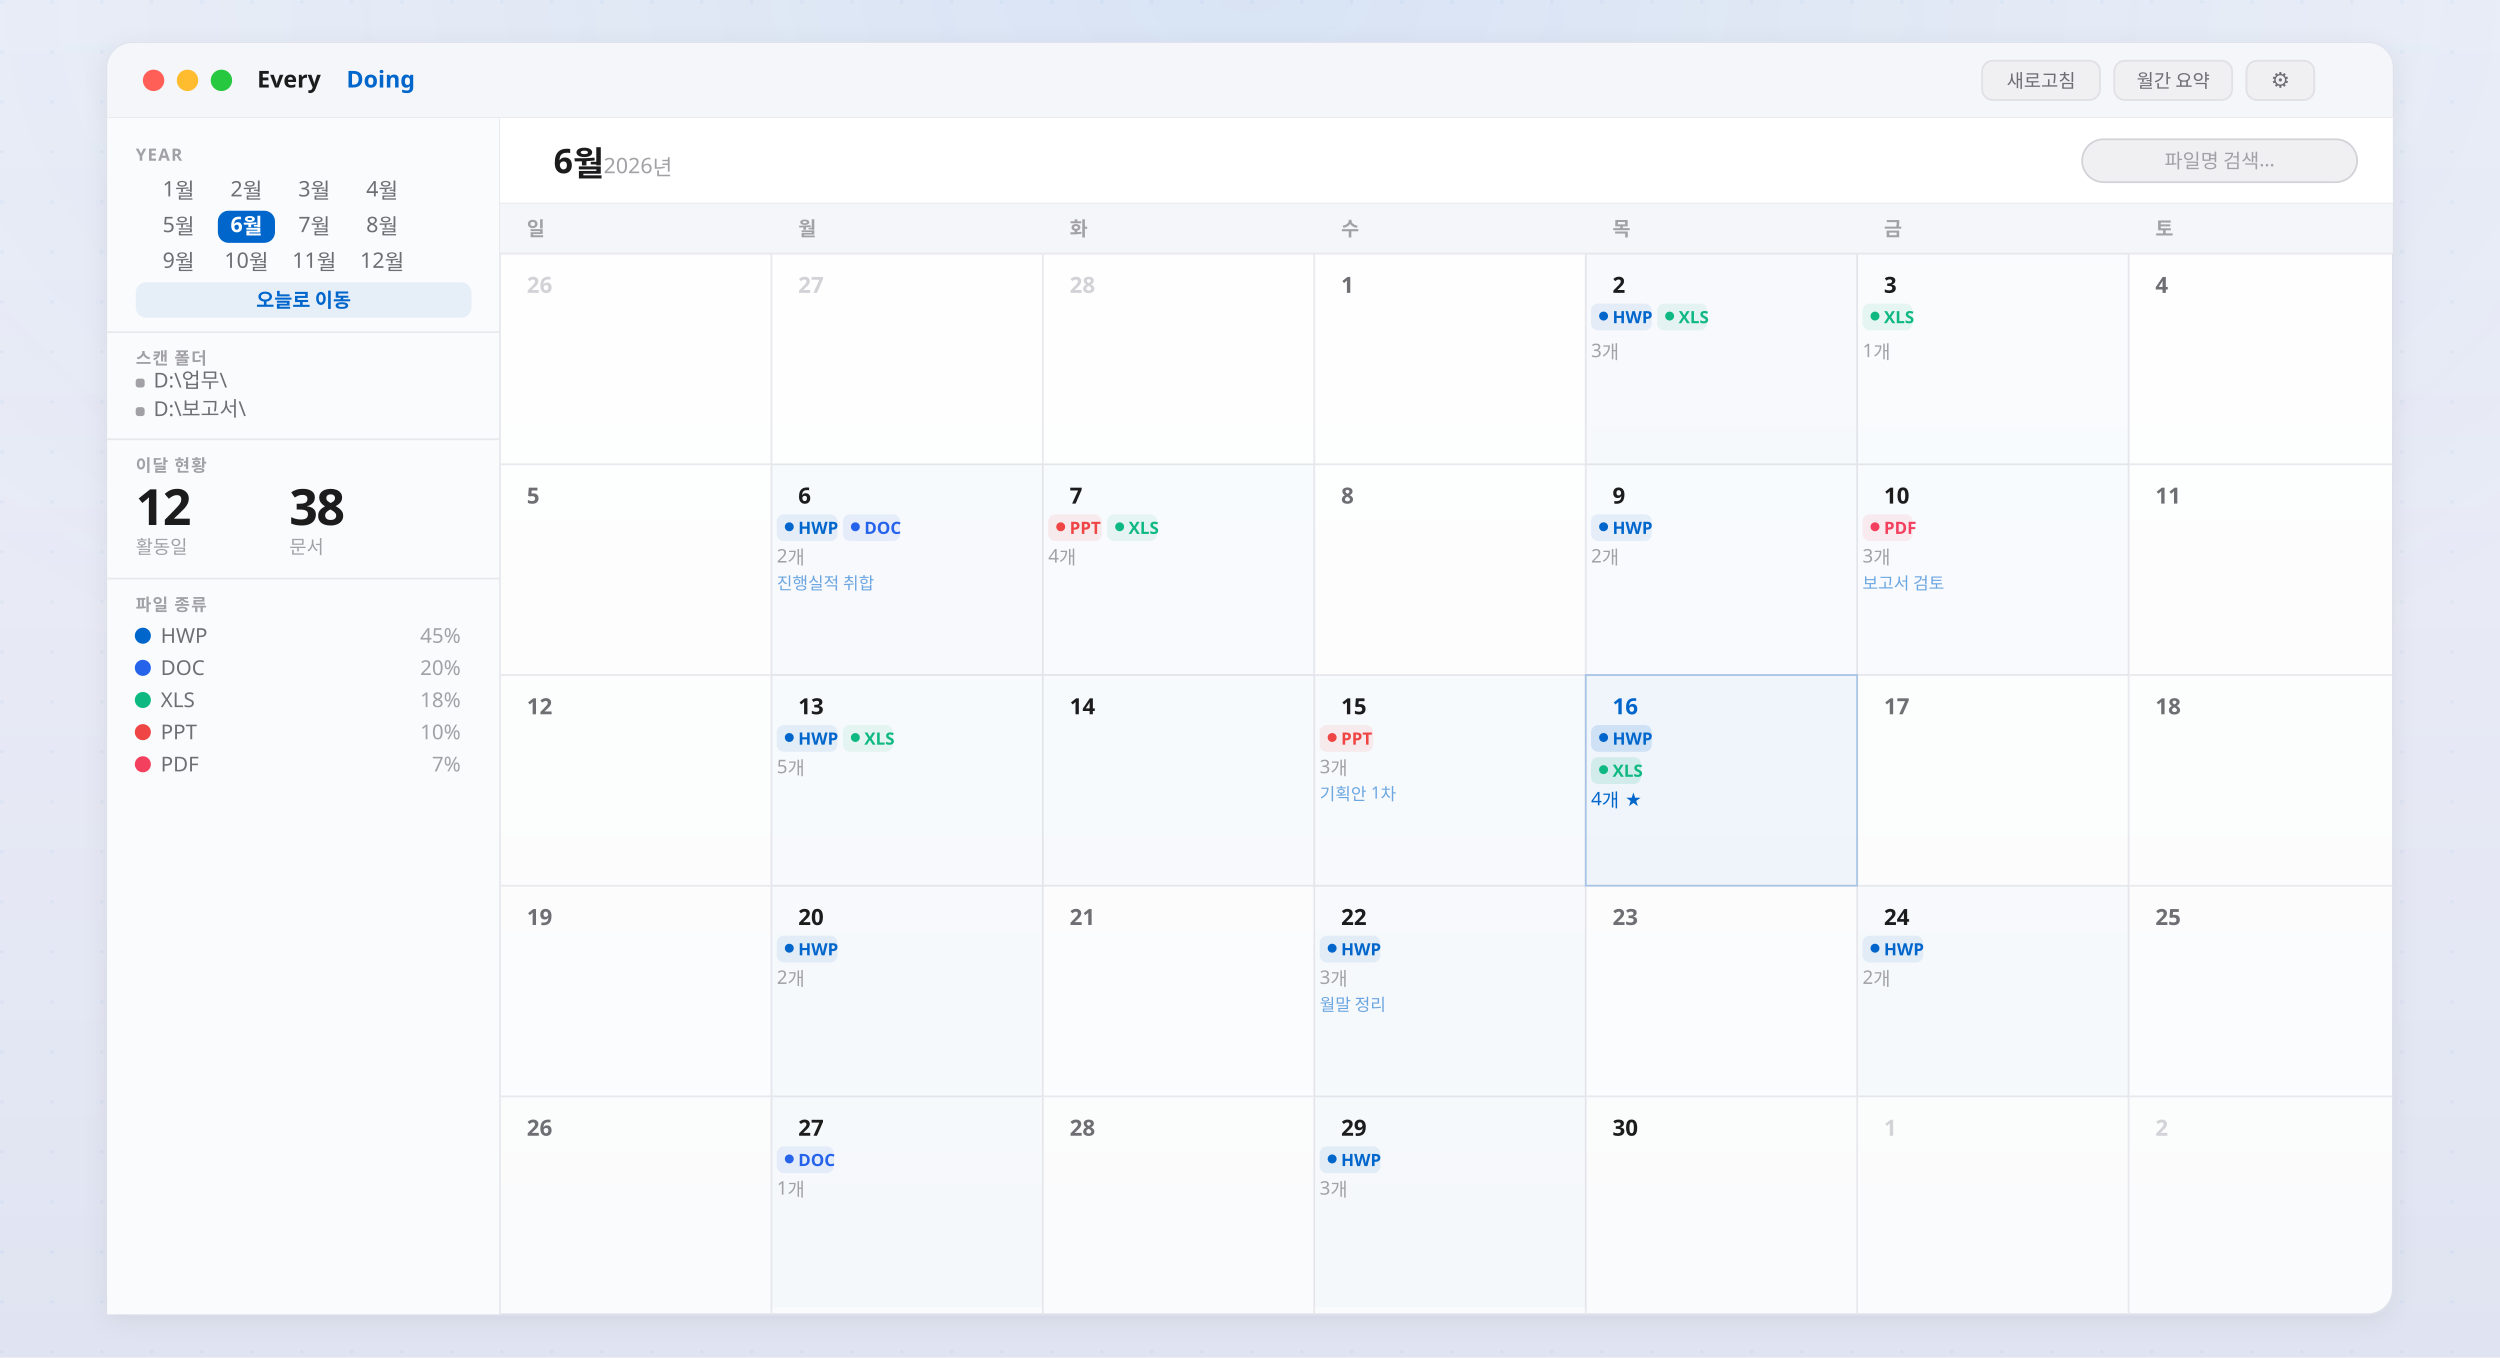
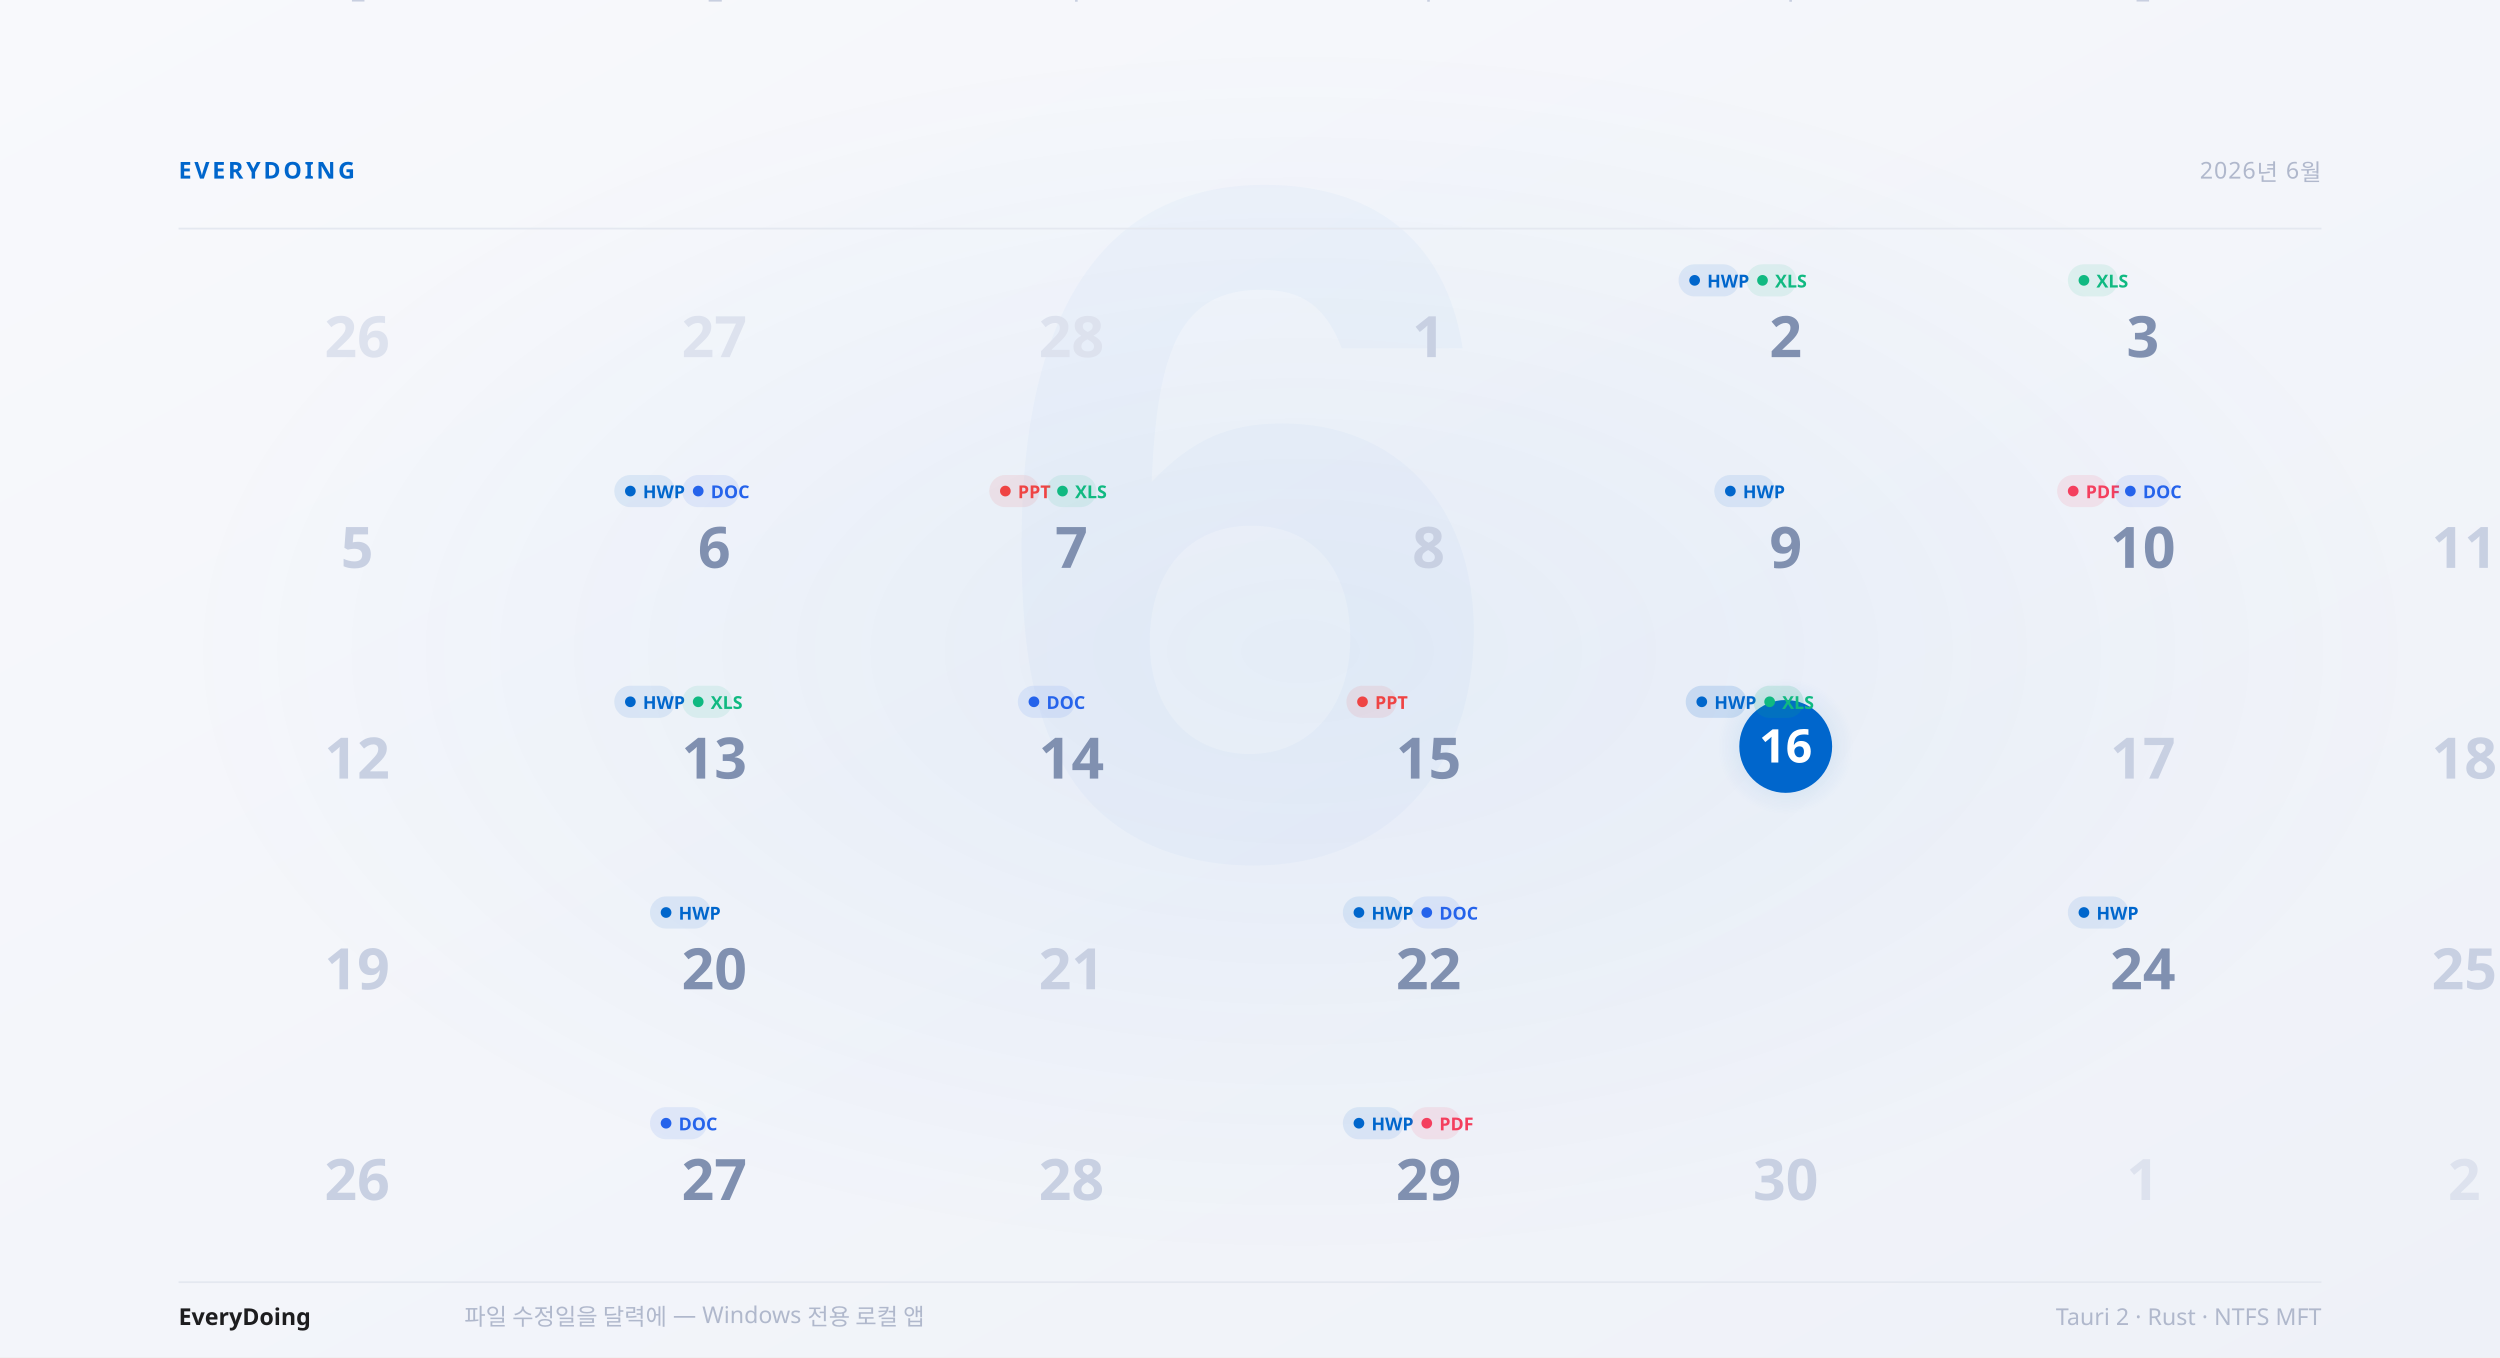
<svg xmlns="http://www.w3.org/2000/svg" width="1400" height="760" viewBox="0 0 1400 760">
  <defs>
-     <linearGradient id="bg" x1="0" y1="0" x2="0" y2="1">
-       <stop offset="0%" stop-color="#eef0f8" />
-       <stop offset="100%" stop-color="#e0e4f2" />
+     <linearGradient id="bg" x1="0" y1="0" x2="1" y2="1">
+       <stop offset="0%" stop-color="#f8f9fc" />
+       <stop offset="100%" stop-color="#eef1f8" />
    </linearGradient>
-     <radialGradient id="bgblue" cx="50%" cy="0%" r="65%">
-       <stop offset="0%" stop-color="#0066cc" stop-opacity="0.09" />
+     <radialGradient id="spot" cx="52%" cy="48%" r="45%">
+       <stop offset="0%" stop-color="#0066cc" stop-opacity="0.06" />
      <stop offset="100%" stop-color="#0066cc" stop-opacity="0" />
    </radialGradient>
-     <pattern id="dots" x="0" y="0" width="28" height="28" patternUnits="userSpaceOnUse">
-       <circle cx="1" cy="1" r="1" fill="#0066cc" opacity="0.05" />
-     </pattern>
-     <filter id="winshadow" x="-6%" y="-4%" width="112%" height="116%">
-       <feDropShadow dx="0" dy="14" stdDeviation="28" flood-color="#1d1d1f" flood-opacity="0.15" />
-       <feDropShadow dx="0" dy="3" stdDeviation="7" flood-color="#1d1d1f" flood-opacity="0.07" />
-     </filter>
-     <linearGradient id="winbg" x1="0" y1="0" x2="0" y2="1">
-       <stop offset="0%" stop-color="#ffffff" />
-       <stop offset="100%" stop-color="#fafbfc" />
-     </linearGradient>
+     <radialGradient id="todayglow" cx="50%" cy="50%" r="50%">
+       <stop offset="0%" stop-color="#0066cc" stop-opacity="0.18" />
+       <stop offset="100%" stop-color="#0066cc" stop-opacity="0" />
+     </radialGradient>
  </defs>
  <rect width="1400" height="760" fill="url(#bg)" />
-   <rect width="1400" height="760" fill="url(#bgblue)" />
-   <rect width="1400" height="760" fill="url(#dots)" />
-   <g filter="url(#winshadow)">
-     <rect x="60" y="24" width="1280" height="712" rx="14" fill="url(#winbg)" stroke="#dde0ea" stroke-width="1" />
-     <rect x="60" y="24" width="1280" height="42" rx="14" fill="#f5f6f9" />
-     <rect x="60" y="50" width="1280" height="16" fill="#f5f6f9" />
-     <line x1="60" y1="66" x2="1340" y2="66" stroke="#e8e8ed" stroke-width="1" />
-     <circle cx="86" cy="45" r="6" fill="#ff5f57" />
-     <circle cx="105" cy="45" r="6" fill="#febc2e" />
-     <circle cx="124" cy="45" r="6" fill="#28c840" />
-     <text x="144" y="49" font-family="'Malgun Gothic','Apple SD Gothic Neo',sans-serif" font-size="13" font-weight="700" fill="#1d1d1f">Every</text>
-     <text x="194" y="49" font-family="'Malgun Gothic','Apple SD Gothic Neo',sans-serif" font-size="13" font-weight="700" fill="#0066cc">Doing</text>
-     <rect x="1110" y="34" width="66" height="22" rx="6" fill="#f0f0f3" stroke="#e0e0e5" stroke-width="1" />
-     <text x="1143" y="49" font-family="'Malgun Gothic',sans-serif" font-size="10.5" fill="#6e6e73" text-anchor="middle">새로고침</text>
-     <rect x="1184" y="34" width="66" height="22" rx="6" fill="#f0f0f3" stroke="#e0e0e5" stroke-width="1" />
-     <text x="1217" y="49" font-family="'Malgun Gothic',sans-serif" font-size="10.5" fill="#6e6e73" text-anchor="middle">월간 요약</text>
-     <rect x="1258" y="34" width="38" height="22" rx="6" fill="#f0f0f3" stroke="#e0e0e5" stroke-width="1" />
-     <text x="1277" y="49" font-family="sans-serif" font-size="12" fill="#6e6e73" text-anchor="middle">⚙</text>
-     <rect x="60" y="66" width="220" height="670" fill="#fafbfc" />
-     <line x1="280" y1="66" x2="280" y2="736" stroke="#e8e8ed" stroke-width="1" />
-     <text x="76" y="90" font-family="'Malgun Gothic',sans-serif" font-size="9.5" font-weight="700" fill="#a1a1a6" letter-spacing="0.07em">YEAR</text>
-     <g font-family="'Malgun Gothic',sans-serif" font-size="12" text-anchor="middle" fill="#6e6e73">
-       <text x="100" y="110">1월</text>
-       <text x="138" y="110">2월</text>
-       <text x="176" y="110">3월</text>
-       <text x="214" y="110">4월</text>
-       <text x="100" y="130">5월</text>
-       <rect x="122" y="118" width="32" height="18" rx="6" fill="#0066cc" />
-       <text x="138" y="130" fill="white" font-weight="700">6월</text>
-       <text x="176" y="130">7월</text>
-       <text x="214" y="130">8월</text>
-       <text x="100" y="150">9월</text>
-       <text x="138" y="150">10월</text>
-       <text x="176" y="150">11월</text>
-       <text x="214" y="150">12월</text>
-     </g>
-     <rect x="76" y="158" width="188" height="20" rx="6" fill="#0066cc14" />
-     <text x="170" y="172" font-family="'Malgun Gothic',sans-serif" font-size="11" font-weight="700" fill="#0066cc" text-anchor="middle">오늘로 이동</text>
-     <line x1="60" y1="186" x2="280" y2="186" stroke="#e8e8ed" stroke-width="1" />
-     <text x="76" y="204" font-family="'Malgun Gothic',sans-serif" font-size="9.5" font-weight="700" fill="#a1a1a6" letter-spacing="0.07em">스캔 폴더</text>
-     <rect x="76" y="212" width="5" height="5" rx="1.5" fill="#a1a1a6" />
-     <text x="86" y="217" font-family="'Malgun Gothic',sans-serif" font-size="11.5" fill="#6e6e73">D:\업무\</text>
-     <rect x="76" y="228" width="5" height="5" rx="1.5" fill="#a1a1a6" />
-     <text x="86" y="233" font-family="'Malgun Gothic',sans-serif" font-size="11.5" fill="#6e6e73">D:\보고서\</text>
-     <line x1="60" y1="246" x2="280" y2="246" stroke="#e8e8ed" stroke-width="1" />
-     <text x="76" y="264" font-family="'Malgun Gothic',sans-serif" font-size="9.5" font-weight="700" fill="#a1a1a6" letter-spacing="0.07em">이달 현황</text>
-     <text x="76" y="294" font-family="'Malgun Gothic',sans-serif" font-size="28" font-weight="700" fill="#1d1d1f" letter-spacing="-0.03em">12</text>
-     <text x="76" y="310" font-family="'Malgun Gothic',sans-serif" font-size="10.5" fill="#a1a1a6">활동일</text>
-     <text x="162" y="294" font-family="'Malgun Gothic',sans-serif" font-size="28" font-weight="700" fill="#1d1d1f" letter-spacing="-0.03em">38</text>
-     <text x="162" y="310" font-family="'Malgun Gothic',sans-serif" font-size="10.5" fill="#a1a1a6">문서</text>
-     <line x1="60" y1="324" x2="280" y2="324" stroke="#e8e8ed" stroke-width="1" />
-     <text x="76" y="342" font-family="'Malgun Gothic',sans-serif" font-size="9.5" font-weight="700" fill="#a1a1a6" letter-spacing="0.07em">파일 종류</text>
-     <g font-family="'Malgun Gothic',sans-serif" font-size="11.5" fill="#6e6e73">
-       <circle cx="80" cy="356" r="4.5" fill="#0066cc" />
-       <text x="90" y="360">HWP</text>
-       <text x="258" y="360" fill="#a1a1a6" text-anchor="end">45%</text>
-       <circle cx="80" cy="374" r="4.5" fill="#2563eb" />
-       <text x="90" y="378">DOC</text>
-       <text x="258" y="378" fill="#a1a1a6" text-anchor="end">20%</text>
-       <circle cx="80" cy="392" r="4.5" fill="#10b981" />
-       <text x="90" y="396">XLS</text>
-       <text x="258" y="396" fill="#a1a1a6" text-anchor="end">18%</text>
-       <circle cx="80" cy="410" r="4.5" fill="#ef4444" />
-       <text x="90" y="414">PPT</text>
-       <text x="258" y="414" fill="#a1a1a6" text-anchor="end">10%</text>
-       <circle cx="80" cy="428" r="4.5" fill="#f43f5e" />
-       <text x="90" y="432">PDF</text>
-       <text x="258" y="432" fill="#a1a1a6" text-anchor="end"> 7%</text>
-     </g>
-     <rect x="280" y="66" width="1060" height="48" fill="#ffffff" />
-     <line x1="280" y1="114" x2="1340" y2="114" stroke="#e8e8ed" stroke-width="1" />
-     <text x="310" y="97" font-family="'Malgun Gothic',sans-serif" font-size="19" font-weight="700" fill="#1d1d1f">6월</text>
-     <text x="338" y="97" font-family="'Malgun Gothic',sans-serif" font-size="12" fill="#a1a1a6">2026년</text>
-     <rect x="1166" y="78" width="154" height="24" rx="12" fill="#f0f0f3" stroke="#d2d2d7" stroke-width="1" />
-     <text x="1243" y="94" font-family="'Malgun Gothic',sans-serif" font-size="11" fill="#a1a1a6" text-anchor="middle">파일명 검색…</text>
-     <rect x="280" y="114" width="1060" height="28" fill="#f5f6f9" />
-     <line x1="280" y1="142" x2="1340" y2="142" stroke="#e8e8ed" stroke-width="1" />
-     <g font-family="'Malgun Gothic',sans-serif" font-size="11" font-weight="700" fill="#a1a1a6">
-       <text x="295" y="132">일</text>
-       <text x="447" y="132">월</text>
-       <text x="599" y="132">화</text>
-       <text x="751" y="132">수</text>
-       <text x="903" y="132">목</text>
-       <text x="1055" y="132">금</text>
-       <text x="1207" y="132">토</text>
-     </g>
-     <g stroke="#e8e8ed" stroke-width="1">
-       <line x1="432" y1="142" x2="432" y2="736" />
-       <line x1="584" y1="142" x2="584" y2="736" />
-       <line x1="736" y1="142" x2="736" y2="736" />
-       <line x1="888" y1="142" x2="888" y2="736" />
-       <line x1="1040" y1="142" x2="1040" y2="736" />
-       <line x1="1192" y1="142" x2="1192" y2="736" />
-       <line x1="280" y1="260" x2="1340" y2="260" />
-       <line x1="280" y1="378" x2="1340" y2="378" />
-       <line x1="280" y1="496" x2="1340" y2="496" />
-       <line x1="280" y1="614" x2="1340" y2="614" />
-     </g>
-     <rect x="888" y="142" width="152" height="118" fill="#0066cc07" />
-     <rect x="1040" y="142" width="152" height="118" fill="#0066cc05" />
-     <rect x="432" y="260" width="152" height="118" fill="#0066cc06" />
-     <rect x="584" y="260" width="152" height="118" fill="#0066cc05" />
-     <rect x="888" y="260" width="152" height="118" fill="#0066cc05" />
-     <rect x="1040" y="260" width="152" height="118" fill="#0066cc05" />
-     <rect x="432" y="378" width="152" height="118" fill="#0066cc05" />
-     <rect x="584" y="378" width="152" height="118" fill="#0066cc05" />
-     <rect x="736" y="378" width="152" height="118" fill="#0066cc05" />
-     <rect x="888" y="378" width="152" height="118" fill="#0066cc0d" stroke="#0066cc40" stroke-width="1" />
-     <rect x="432" y="496" width="152" height="118" fill="#0066cc05" />
-     <rect x="736" y="496" width="152" height="118" fill="#0066cc05" />
-     <rect x="1040" y="496" width="152" height="118" fill="#0066cc05" />
-     <rect x="432" y="614" width="152" height="118" fill="#0066cc05" />
-     <rect x="736" y="614" width="152" height="118" fill="#0066cc05" />
-     <g font-family="'Malgun Gothic',sans-serif" font-size="12.5" font-weight="700">
-       <text x="295" y="164" fill="#d2d2d7">26</text>
-       <text x="447" y="164" fill="#d2d2d7">27</text>
-       <text x="599" y="164" fill="#d2d2d7">28</text>
-       <text x="751" y="164" fill="#6e6e73">1</text>
-       <text x="903" y="164" fill="#1d1d1f">2</text>
-       <text x="1055" y="164" fill="#1d1d1f">3</text>
-       <text x="1207" y="164" fill="#6e6e73">4</text>
-       <text x="295" y="282" fill="#6e6e73">5</text>
-       <text x="447" y="282" fill="#1d1d1f">6</text>
-       <text x="599" y="282" fill="#1d1d1f">7</text>
-       <text x="751" y="282" fill="#6e6e73">8</text>
-       <text x="903" y="282" fill="#1d1d1f">9</text>
-       <text x="1055" y="282" fill="#1d1d1f">10</text>
-       <text x="1207" y="282" fill="#6e6e73">11</text>
-       <text x="295" y="400" fill="#6e6e73">12</text>
-       <text x="447" y="400" fill="#1d1d1f">13</text>
-       <text x="599" y="400" fill="#1d1d1f">14</text>
-       <text x="751" y="400" fill="#1d1d1f">15</text>
-       <text x="903" y="400" fill="#0066cc">16</text>
-       <text x="1055" y="400" fill="#6e6e73">17</text>
-       <text x="1207" y="400" fill="#6e6e73">18</text>
-       <text x="295" y="518" fill="#6e6e73">19</text>
-       <text x="447" y="518" fill="#1d1d1f">20</text>
-       <text x="599" y="518" fill="#6e6e73">21</text>
-       <text x="751" y="518" fill="#1d1d1f">22</text>
-       <text x="903" y="518" fill="#6e6e73">23</text>
-       <text x="1055" y="518" fill="#1d1d1f">24</text>
-       <text x="1207" y="518" fill="#6e6e73">25</text>
-       <text x="295" y="636" fill="#6e6e73">26</text>
-       <text x="447" y="636" fill="#1d1d1f">27</text>
-       <text x="599" y="636" fill="#6e6e73">28</text>
-       <text x="751" y="636" fill="#1d1d1f">29</text>
-       <text x="903" y="636" fill="#1d1d1f">30</text>
-       <text x="1055" y="636" fill="#d2d2d7">1</text>
-       <text x="1207" y="636" fill="#d2d2d7">2</text>
-     </g>
-     <rect x="891" y="170" width="34" height="15" rx="4" fill="#0066cc15" />
-     <circle cx="898" cy="177" r="2.5" fill="#0066cc" />
-     <text x="903" y="181" font-family="sans-serif" font-size="9.5" font-weight="700" fill="#0066cc">HWP</text>
-     <rect x="928" y="170" width="28" height="15" rx="4" fill="#10b98115" />
-     <circle cx="935" cy="177" r="2.5" fill="#10b981" />
-     <text x="940" y="181" font-family="sans-serif" font-size="9.5" font-weight="700" fill="#10b981">XLS</text>
-     <text x="891" y="200" font-family="'Malgun Gothic',sans-serif" font-size="10.5" fill="#a1a1a6">3개</text>
-     <rect x="1043" y="170" width="28" height="15" rx="4" fill="#10b98115" />
-     <circle cx="1050" cy="177" r="2.5" fill="#10b981" />
-     <text x="1055" y="181" font-family="sans-serif" font-size="9.5" font-weight="700" fill="#10b981">XLS</text>
-     <text x="1043" y="200" font-family="'Malgun Gothic',sans-serif" font-size="10.5" fill="#a1a1a6">1개</text>
-     <rect x="435" y="288" width="34" height="15" rx="4" fill="#0066cc15" />
-     <circle cx="442" cy="295" r="2.5" fill="#0066cc" />
-     <text x="447" y="299" font-family="sans-serif" font-size="9.5" font-weight="700" fill="#0066cc">HWP</text>
-     <rect x="472" y="288" width="32" height="15" rx="4" fill="#2563eb15" />
-     <circle cx="479" cy="295" r="2.5" fill="#2563eb" />
-     <text x="484" y="299" font-family="sans-serif" font-size="9.5" font-weight="700" fill="#2563eb">DOC</text>
-     <text x="435" y="315" font-family="'Malgun Gothic',sans-serif" font-size="10.5" fill="#a1a1a6">2개</text>
-     <text x="435" y="330" font-family="'Malgun Gothic',sans-serif" font-size="9.5" fill="#0066cc90">진행실적 취합</text>
-     <rect x="587" y="288" width="30" height="15" rx="4" fill="#ef444415" />
-     <circle cx="594" cy="295" r="2.5" fill="#ef4444" />
-     <text x="599" y="299" font-family="sans-serif" font-size="9.5" font-weight="700" fill="#ef4444">PPT</text>
-     <rect x="620" y="288" width="28" height="15" rx="4" fill="#10b98115" />
-     <circle cx="627" cy="295" r="2.5" fill="#10b981" />
-     <text x="632" y="299" font-family="sans-serif" font-size="9.5" font-weight="700" fill="#10b981">XLS</text>
-     <text x="587" y="315" font-family="'Malgun Gothic',sans-serif" font-size="10.5" fill="#a1a1a6">4개</text>
-     <rect x="891" y="288" width="34" height="15" rx="4" fill="#0066cc15" />
-     <circle cx="898" cy="295" r="2.5" fill="#0066cc" />
-     <text x="903" y="299" font-family="sans-serif" font-size="9.5" font-weight="700" fill="#0066cc">HWP</text>
-     <text x="891" y="315" font-family="'Malgun Gothic',sans-serif" font-size="10.5" fill="#a1a1a6">2개</text>
-     <rect x="1043" y="288" width="28" height="15" rx="4" fill="#f43f5e15" />
-     <circle cx="1050" cy="295" r="2.5" fill="#f43f5e" />
-     <text x="1055" y="299" font-family="sans-serif" font-size="9.5" font-weight="700" fill="#f43f5e">PDF</text>
-     <text x="1043" y="315" font-family="'Malgun Gothic',sans-serif" font-size="10.5" fill="#a1a1a6">3개</text>
-     <text x="1043" y="330" font-family="'Malgun Gothic',sans-serif" font-size="9.5" fill="#0066cc90">보고서 검토</text>
-     <rect x="435" y="406" width="34" height="15" rx="4" fill="#0066cc15" />
-     <circle cx="442" cy="413" r="2.5" fill="#0066cc" />
-     <text x="447" y="417" font-family="sans-serif" font-size="9.5" font-weight="700" fill="#0066cc">HWP</text>
-     <rect x="472" y="406" width="28" height="15" rx="4" fill="#10b98115" />
-     <circle cx="479" cy="413" r="2.5" fill="#10b981" />
-     <text x="484" y="417" font-family="sans-serif" font-size="9.5" font-weight="700" fill="#10b981">XLS</text>
-     <text x="435" y="433" font-family="'Malgun Gothic',sans-serif" font-size="10.5" fill="#a1a1a6">5개</text>
-     <rect x="739" y="406" width="30" height="15" rx="4" fill="#ef444415" />
-     <circle cx="746" cy="413" r="2.5" fill="#ef4444" />
-     <text x="751" y="417" font-family="sans-serif" font-size="9.5" font-weight="700" fill="#ef4444">PPT</text>
-     <text x="739" y="433" font-family="'Malgun Gothic',sans-serif" font-size="10.5" fill="#a1a1a6">3개</text>
-     <text x="739" y="448" font-family="'Malgun Gothic',sans-serif" font-size="9.5" fill="#0066cc90">기획안 1차</text>
-     <rect x="891" y="406" width="34" height="15" rx="4" fill="#0066cc22" />
-     <circle cx="898" cy="413" r="2.5" fill="#0066cc" />
-     <text x="903" y="417" font-family="sans-serif" font-size="9.5" font-weight="700" fill="#0066cc">HWP</text>
-     <rect x="891" y="424" width="28" height="15" rx="4" fill="#10b98122" />
-     <circle cx="898" cy="431" r="2.5" fill="#10b981" />
-     <text x="903" y="435" font-family="sans-serif" font-size="9.5" font-weight="700" fill="#10b981">XLS</text>
-     <text x="891" y="451" font-family="'Malgun Gothic',sans-serif" font-size="10.5" fill="#0066cc">4개 ★</text>
-     <rect x="435" y="524" width="34" height="15" rx="4" fill="#0066cc15" />
-     <circle cx="442" cy="531" r="2.5" fill="#0066cc" />
-     <text x="447" y="535" font-family="sans-serif" font-size="9.5" font-weight="700" fill="#0066cc">HWP</text>
-     <text x="435" y="551" font-family="'Malgun Gothic',sans-serif" font-size="10.5" fill="#a1a1a6">2개</text>
-     <rect x="739" y="524" width="34" height="15" rx="4" fill="#0066cc15" />
-     <circle cx="746" cy="531" r="2.5" fill="#0066cc" />
-     <text x="751" y="535" font-family="sans-serif" font-size="9.5" font-weight="700" fill="#0066cc">HWP</text>
-     <text x="739" y="551" font-family="'Malgun Gothic',sans-serif" font-size="10.5" fill="#a1a1a6">3개</text>
-     <text x="739" y="566" font-family="'Malgun Gothic',sans-serif" font-size="9.5" fill="#0066cc90">월말 정리</text>
-     <rect x="1043" y="524" width="34" height="15" rx="4" fill="#0066cc15" />
-     <circle cx="1050" cy="531" r="2.5" fill="#0066cc" />
-     <text x="1055" y="535" font-family="sans-serif" font-size="9.5" font-weight="700" fill="#0066cc">HWP</text>
-     <text x="1043" y="551" font-family="'Malgun Gothic',sans-serif" font-size="10.5" fill="#a1a1a6">2개</text>
-     <rect x="435" y="642" width="32" height="15" rx="4" fill="#2563eb15" />
-     <circle cx="442" cy="649" r="2.5" fill="#2563eb" />
-     <text x="447" y="653" font-family="sans-serif" font-size="9.5" font-weight="700" fill="#2563eb">DOC</text>
-     <text x="435" y="669" font-family="'Malgun Gothic',sans-serif" font-size="10.5" fill="#a1a1a6">1개</text>
-     <rect x="739" y="642" width="34" height="15" rx="4" fill="#0066cc15" />
-     <circle cx="746" cy="649" r="2.5" fill="#0066cc" />
-     <text x="751" y="653" font-family="sans-serif" font-size="9.5" font-weight="700" fill="#0066cc">HWP</text>
-     <text x="739" y="669" font-family="'Malgun Gothic',sans-serif" font-size="10.5" fill="#a1a1a6">3개</text>
+   <rect width="1400" height="760" fill="url(#spot)" />
+   <text x="700" y="480" font-family="'Malgun Gothic','Apple SD Gothic Neo','Helvetica Neue',sans-serif" font-size="520" font-weight="800" fill="#0066cc" fill-opacity="0.03" text-anchor="middle" letter-spacing="-0.06em">6</text>
+   <text x="100" y="100" font-family="'Malgun Gothic','Apple SD Gothic Neo',sans-serif" font-size="13" font-weight="700" fill="#0066cc" letter-spacing="0.12em">EVERYDOING</text>
+   <text x="1300" y="100" font-family="'Malgun Gothic','Apple SD Gothic Neo',sans-serif" font-size="13" fill="#b0b8cc" letter-spacing="0.04em" text-anchor="end">2026년 6월</text>
+   <g font-family="'Malgun Gothic','Apple SD Gothic Neo',sans-serif" font-size="11" font-weight="700" fill="#c8cfe0" letter-spacing="0.05em" text-anchor="middle">
+     <text x="200">일</text>
+     <text x="400">월</text>
+     <text x="600">화</text>
+     <text x="800">수</text>
+     <text x="1000">목</text>
+     <text x="1200">금</text>
+     <text x="1380">토</text>
  </g>
+   <line x1="100" y1="128" x2="1300" y2="128" stroke="#e4e8f0" stroke-width="1" />
+   <g font-family="'Malgun Gothic','Apple SD Gothic Neo',sans-serif" font-size="32" font-weight="700" fill="#dde2ee" text-anchor="middle">
+     <text x="200" y="200">26</text>
+     <text x="400" y="200">27</text>
+     <text x="600" y="200">28</text>
+     <text x="1200" y="672">1</text>
+     <text x="1380" y="672">2</text>
+   </g>
+   <g font-family="'Malgun Gothic','Apple SD Gothic Neo',sans-serif" font-size="32" font-weight="700" fill="#c8d0e2" text-anchor="middle">
+     <text x="800" y="200">1</text>
+     <text x="200" y="318">5</text>
+     <text x="800" y="318">8</text>
+     <text x="1380" y="318">11</text>
+     <text x="200" y="436">12</text>
+     <text x="1200" y="436">17</text>
+     <text x="1380" y="436">18</text>
+     <text x="200" y="554">19</text>
+     <text x="600" y="554">21</text>
+     <text x="1380" y="554">25</text>
+     <text x="200" y="672">26</text>
+     <text x="600" y="672">28</text>
+     <text x="1000" y="672">30</text>
+   </g>
+   <g font-family="'Malgun Gothic','Apple SD Gothic Neo',sans-serif" font-size="32" font-weight="700" fill="#8090b0" text-anchor="middle">
+     <text x="1000" y="200">2</text>
+     <text x="1200" y="200">3</text>
+     <text x="400" y="318">6</text>
+     <text x="600" y="318">7</text>
+     <text x="1000" y="318">9</text>
+     <text x="1200" y="318">10</text>
+     <text x="400" y="436">13</text>
+     <text x="600" y="436">14</text>
+     <text x="800" y="436">15</text>
+     <text x="400" y="554">20</text>
+     <text x="800" y="554">22</text>
+     <text x="1200" y="554">24</text>
+     <text x="400" y="672">27</text>
+     <text x="800" y="672">29</text>
+   </g>
+   <circle cx="1000" cy="418" r="38" fill="url(#todayglow)" />
+   <circle cx="1000" cy="418" r="26" fill="#0066cc" />
+   <text x="1000" y="427" font-family="'Malgun Gothic','Apple SD Gothic Neo',sans-serif" font-size="26" font-weight="800" fill="white" text-anchor="middle">16</text>
+   <g transform="translate(940,148)">
+     <rect width="34" height="18" rx="9" fill="#0066cc18" />
+     <circle cx="9" cy="9" r="3" fill="#0066cc" />
+     <text x="16" y="13" font-family="sans-serif" font-size="10" font-weight="700" fill="#0066cc">HWP</text>
+   </g>
+   <g transform="translate(978,148)">
+     <rect width="28" height="18" rx="9" fill="#10b98118" />
+     <circle cx="9" cy="9" r="3" fill="#10b981" />
+     <text x="16" y="13" font-family="sans-serif" font-size="10" font-weight="700" fill="#10b981">XLS</text>
+   </g>
+   <g transform="translate(1158,148)">
+     <rect width="28" height="18" rx="9" fill="#10b98118" />
+     <circle cx="9" cy="9" r="3" fill="#10b981" />
+     <text x="16" y="13" font-family="sans-serif" font-size="10" font-weight="700" fill="#10b981">XLS</text>
+   </g>
+   <g transform="translate(344,266)">
+     <rect width="34" height="18" rx="9" fill="#0066cc18" />
+     <circle cx="9" cy="9" r="3" fill="#0066cc" />
+     <text x="16" y="13" font-family="sans-serif" font-size="10" font-weight="700" fill="#0066cc">HWP</text>
+   </g>
+   <g transform="translate(382,266)">
+     <rect width="32" height="18" rx="9" fill="#2563eb18" />
+     <circle cx="9" cy="9" r="3" fill="#2563eb" />
+     <text x="16" y="13" font-family="sans-serif" font-size="10" font-weight="700" fill="#2563eb">DOC</text>
+   </g>
+   <g transform="translate(554,266)">
+     <rect width="28" height="18" rx="9" fill="#ef444418" />
+     <circle cx="9" cy="9" r="3" fill="#ef4444" />
+     <text x="16" y="13" font-family="sans-serif" font-size="10" font-weight="700" fill="#ef4444">PPT</text>
+   </g>
+   <g transform="translate(586,266)">
+     <rect width="28" height="18" rx="9" fill="#10b98118" />
+     <circle cx="9" cy="9" r="3" fill="#10b981" />
+     <text x="16" y="13" font-family="sans-serif" font-size="10" font-weight="700" fill="#10b981">XLS</text>
+   </g>
+   <g transform="translate(960,266)">
+     <rect width="34" height="18" rx="9" fill="#0066cc18" />
+     <circle cx="9" cy="9" r="3" fill="#0066cc" />
+     <text x="16" y="13" font-family="sans-serif" font-size="10" font-weight="700" fill="#0066cc">HWP</text>
+   </g>
+   <g transform="translate(1152,266)">
+     <rect width="28" height="18" rx="9" fill="#f43f5e18" />
+     <circle cx="9" cy="9" r="3" fill="#f43f5e" />
+     <text x="16" y="13" font-family="sans-serif" font-size="10" font-weight="700" fill="#f43f5e">PDF</text>
+   </g>
+   <g transform="translate(1184,266)">
+     <rect width="32" height="18" rx="9" fill="#2563eb18" />
+     <circle cx="9" cy="9" r="3" fill="#2563eb" />
+     <text x="16" y="13" font-family="sans-serif" font-size="10" font-weight="700" fill="#2563eb">DOC</text>
+   </g>
+   <g transform="translate(344,384)">
+     <rect width="34" height="18" rx="9" fill="#0066cc18" />
+     <circle cx="9" cy="9" r="3" fill="#0066cc" />
+     <text x="16" y="13" font-family="sans-serif" font-size="10" font-weight="700" fill="#0066cc">HWP</text>
+   </g>
+   <g transform="translate(382,384)">
+     <rect width="28" height="18" rx="9" fill="#10b98118" />
+     <circle cx="9" cy="9" r="3" fill="#10b981" />
+     <text x="16" y="13" font-family="sans-serif" font-size="10" font-weight="700" fill="#10b981">XLS</text>
+   </g>
+   <g transform="translate(570,384)">
+     <rect width="32" height="18" rx="9" fill="#2563eb18" />
+     <circle cx="9" cy="9" r="3" fill="#2563eb" />
+     <text x="16" y="13" font-family="sans-serif" font-size="10" font-weight="700" fill="#2563eb">DOC</text>
+   </g>
+   <g transform="translate(754,384)">
+     <rect width="28" height="18" rx="9" fill="#ef444418" />
+     <circle cx="9" cy="9" r="3" fill="#ef4444" />
+     <text x="16" y="13" font-family="sans-serif" font-size="10" font-weight="700" fill="#ef4444">PPT</text>
+   </g>
+   <g transform="translate(944,384)">
+     <rect width="34" height="18" rx="9" fill="#0066cc25" />
+     <circle cx="9" cy="9" r="3" fill="#0066cc" />
+     <text x="16" y="13" font-family="sans-serif" font-size="10" font-weight="700" fill="#0066cc">HWP</text>
+   </g>
+   <g transform="translate(982,384)">
+     <rect width="28" height="18" rx="9" fill="#10b98125" />
+     <circle cx="9" cy="9" r="3" fill="#10b981" />
+     <text x="16" y="13" font-family="sans-serif" font-size="10" font-weight="700" fill="#10b981">XLS</text>
+   </g>
+   <g transform="translate(364,502)">
+     <rect width="34" height="18" rx="9" fill="#0066cc18" />
+     <circle cx="9" cy="9" r="3" fill="#0066cc" />
+     <text x="16" y="13" font-family="sans-serif" font-size="10" font-weight="700" fill="#0066cc">HWP</text>
+   </g>
+   <g transform="translate(752,502)">
+     <rect width="34" height="18" rx="9" fill="#0066cc18" />
+     <circle cx="9" cy="9" r="3" fill="#0066cc" />
+     <text x="16" y="13" font-family="sans-serif" font-size="10" font-weight="700" fill="#0066cc">HWP</text>
+   </g>
+   <g transform="translate(790,502)">
+     <rect width="28" height="18" rx="9" fill="#2563eb18" />
+     <circle cx="9" cy="9" r="3" fill="#2563eb" />
+     <text x="16" y="13" font-family="sans-serif" font-size="10" font-weight="700" fill="#2563eb">DOC</text>
+   </g>
+   <g transform="translate(1158,502)">
+     <rect width="34" height="18" rx="9" fill="#0066cc18" />
+     <circle cx="9" cy="9" r="3" fill="#0066cc" />
+     <text x="16" y="13" font-family="sans-serif" font-size="10" font-weight="700" fill="#0066cc">HWP</text>
+   </g>
+   <g transform="translate(364,620)">
+     <rect width="32" height="18" rx="9" fill="#2563eb18" />
+     <circle cx="9" cy="9" r="3" fill="#2563eb" />
+     <text x="16" y="13" font-family="sans-serif" font-size="10" font-weight="700" fill="#2563eb">DOC</text>
+   </g>
+   <g transform="translate(752,620)">
+     <rect width="34" height="18" rx="9" fill="#0066cc18" />
+     <circle cx="9" cy="9" r="3" fill="#0066cc" />
+     <text x="16" y="13" font-family="sans-serif" font-size="10" font-weight="700" fill="#0066cc">HWP</text>
+   </g>
+   <g transform="translate(790,620)">
+     <rect width="28" height="18" rx="9" fill="#f43f5e18" />
+     <circle cx="9" cy="9" r="3" fill="#f43f5e" />
+     <text x="16" y="13" font-family="sans-serif" font-size="10" font-weight="700" fill="#f43f5e">PDF</text>
+   </g>
+   <line x1="100" y1="718" x2="1300" y2="718" stroke="#e4e8f0" stroke-width="1" />
+   <text x="100" y="742" font-family="'Malgun Gothic','Apple SD Gothic Neo',sans-serif" font-size="13" font-weight="700" fill="#1d1d1f">EveryDoing</text>
+   <text x="260" y="742" font-family="'Malgun Gothic','Apple SD Gothic Neo',sans-serif" font-size="13" fill="#b0b8cc">파일 수정일을 달력에 — Windows 전용 로컬 앱</text>
+   <text x="1300" y="742" font-family="'Malgun Gothic','Apple SD Gothic Neo',sans-serif" font-size="13" fill="#b0b8cc" text-anchor="end">Tauri 2 · Rust · NTFS MFT</text>
</svg>
